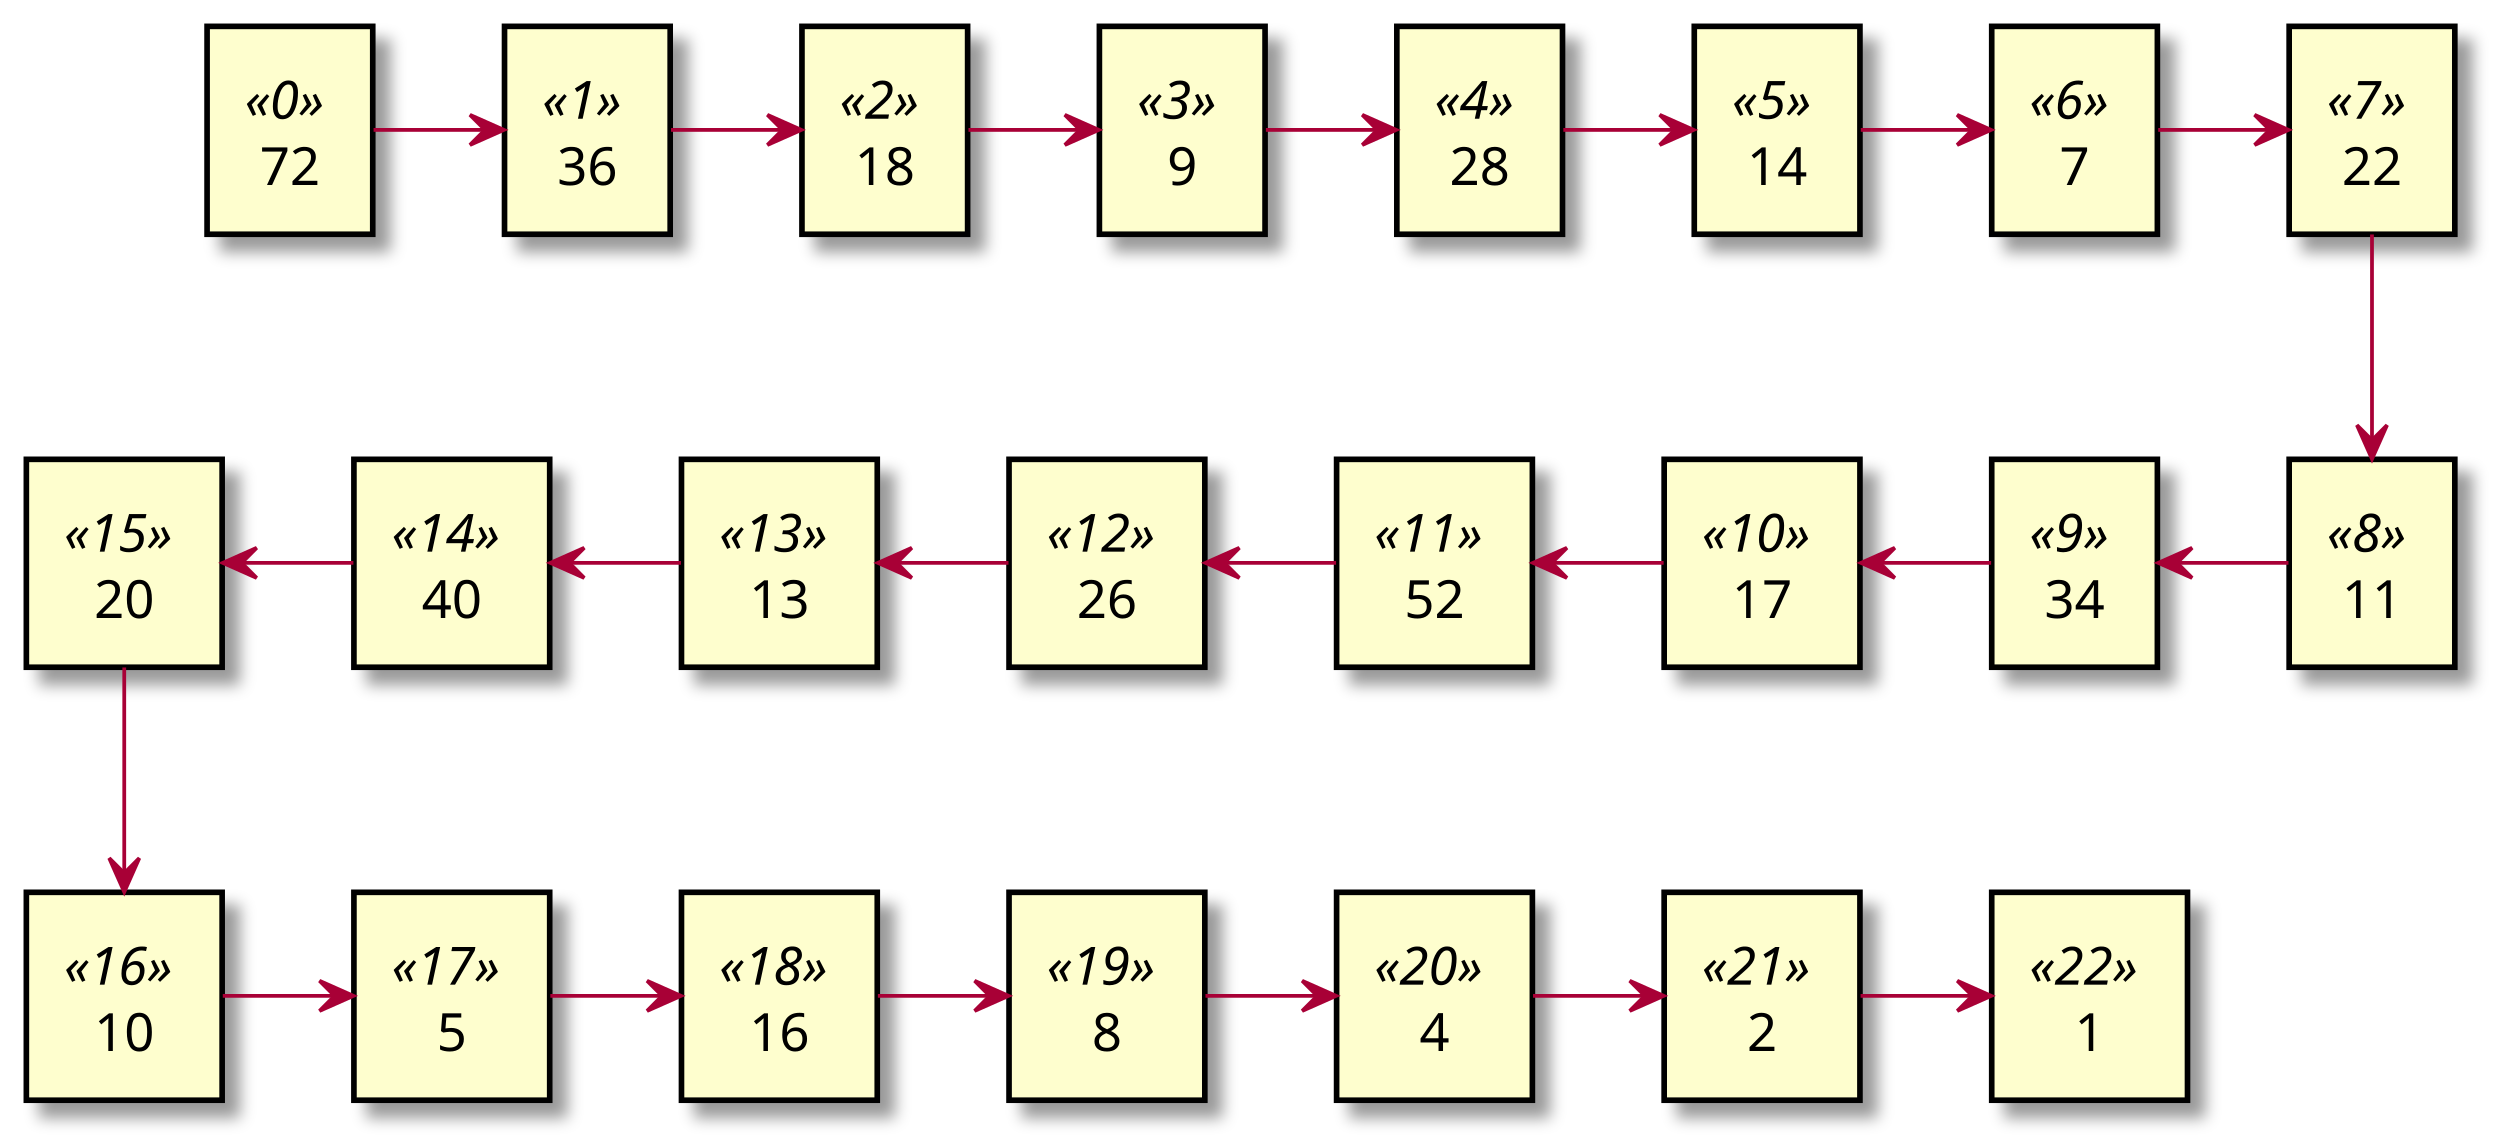
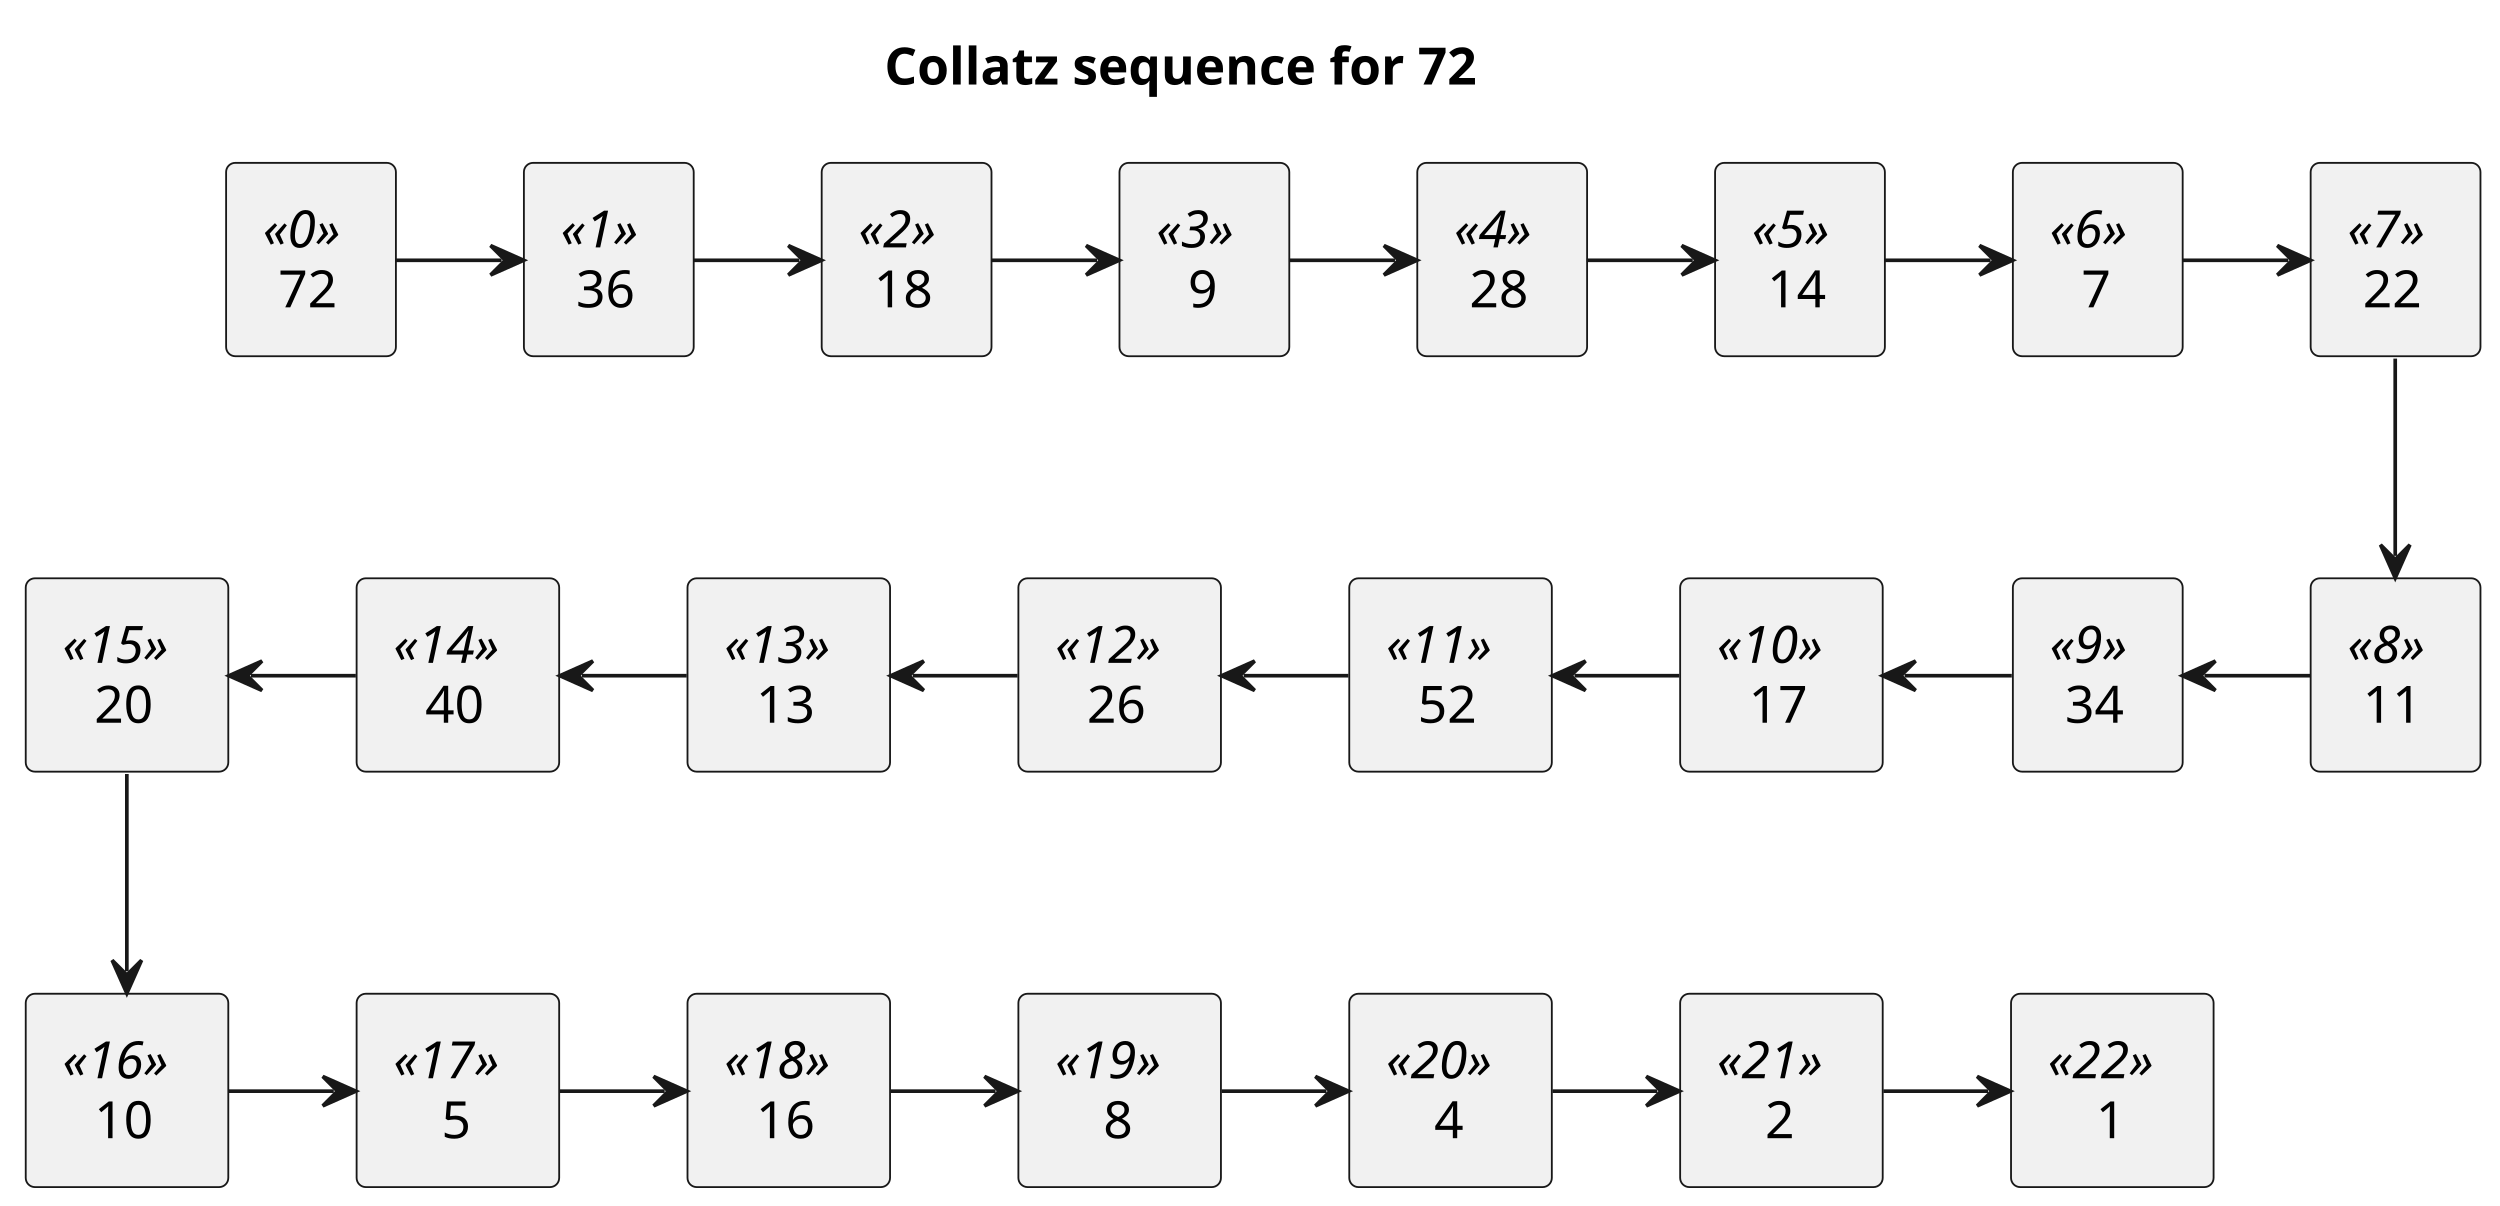
- <svg xmlns="http://www.w3.org/2000/svg" contentScriptType="application/ecmascript" contentStyleType="text/css" height="304px" preserveAspectRatio="none" style="width:664px;height:304px;background:#FFFFFF;" version="1.1" viewBox="0 0 664 304" width="664px" zoomAndPan="magnify">
-   <defs>
-     <filter height="300%" id="f8ib0x39ztjgq" width="300%" x="-1" y="-1">
-       <feGaussianBlur result="blurOut" stdDeviation="2.0" />
-       <feColorMatrix in="blurOut" result="blurOut2" type="matrix" values="0 0 0 0 0 0 0 0 0 0 0 0 0 0 0 0 0 0 .4 0" />
-       <feOffset dx="4.0" dy="4.0" in="blurOut2" result="blurOut3" />
-       <feBlend in="SourceGraphic" in2="blurOut3" mode="normal" />
-     </filter>
-   </defs>
+ <svg xmlns="http://www.w3.org/2000/svg" contentStyleType="text/css" height="328px" preserveAspectRatio="none" style="width:680px;height:328px;background:#FFFFFF;" version="1.1" viewBox="0 0 680 328" width="680px" zoomAndPan="magnify">
+   <defs />
  <g>
-     <rect fill="#FEFECE" filter="url(#f8ib0x39ztjgq)" height="55.219" style="stroke:#000000;stroke-width:1.5;" width="44" x="55" y="7" />
-     <text fill="#000000" font-family="sans-serif" font-size="14" font-style="italic" lengthAdjust="spacing" textLength="24" x="65" y="31.533">«0»</text>
-     <text fill="#000000" font-family="sans-serif" font-size="14" lengthAdjust="spacing" textLength="16" x="69" y="49.143">72</text>
-     <rect fill="#FEFECE" filter="url(#f8ib0x39ztjgq)" height="55.219" style="stroke:#000000;stroke-width:1.5;" width="44" x="134" y="7" />
-     <text fill="#000000" font-family="sans-serif" font-size="14" font-style="italic" lengthAdjust="spacing" textLength="24" x="144" y="31.533">«1»</text>
-     <text fill="#000000" font-family="sans-serif" font-size="14" lengthAdjust="spacing" textLength="16" x="148" y="49.143">36</text>
-     <rect fill="#FEFECE" filter="url(#f8ib0x39ztjgq)" height="55.219" style="stroke:#000000;stroke-width:1.5;" width="44" x="213" y="7" />
-     <text fill="#000000" font-family="sans-serif" font-size="14" font-style="italic" lengthAdjust="spacing" textLength="24" x="223" y="31.533">«2»</text>
-     <text fill="#000000" font-family="sans-serif" font-size="14" lengthAdjust="spacing" textLength="16" x="227" y="49.143">18</text>
-     <rect fill="#FEFECE" filter="url(#f8ib0x39ztjgq)" height="55.219" style="stroke:#000000;stroke-width:1.5;" width="44" x="292" y="7" />
-     <text fill="#000000" font-family="sans-serif" font-size="14" font-style="italic" lengthAdjust="spacing" textLength="24" x="302" y="31.533">«3»</text>
-     <text fill="#000000" font-family="sans-serif" font-size="14" lengthAdjust="spacing" textLength="8" x="310" y="49.143">9</text>
-     <rect fill="#FEFECE" filter="url(#f8ib0x39ztjgq)" height="55.219" style="stroke:#000000;stroke-width:1.5;" width="44" x="371" y="7" />
-     <text fill="#000000" font-family="sans-serif" font-size="14" font-style="italic" lengthAdjust="spacing" textLength="24" x="381" y="31.533">«4»</text>
-     <text fill="#000000" font-family="sans-serif" font-size="14" lengthAdjust="spacing" textLength="16" x="385" y="49.143">28</text>
-     <rect fill="#FEFECE" filter="url(#f8ib0x39ztjgq)" height="55.219" style="stroke:#000000;stroke-width:1.5;" width="44" x="450" y="7" />
-     <text fill="#000000" font-family="sans-serif" font-size="14" font-style="italic" lengthAdjust="spacing" textLength="24" x="460" y="31.533">«5»</text>
-     <text fill="#000000" font-family="sans-serif" font-size="14" lengthAdjust="spacing" textLength="16" x="464" y="49.143">14</text>
-     <rect fill="#FEFECE" filter="url(#f8ib0x39ztjgq)" height="55.219" style="stroke:#000000;stroke-width:1.5;" width="44" x="529" y="7" />
-     <text fill="#000000" font-family="sans-serif" font-size="14" font-style="italic" lengthAdjust="spacing" textLength="24" x="539" y="31.533">«6»</text>
-     <text fill="#000000" font-family="sans-serif" font-size="14" lengthAdjust="spacing" textLength="8" x="547" y="49.143">7</text>
-     <rect fill="#FEFECE" filter="url(#f8ib0x39ztjgq)" height="55.219" style="stroke:#000000;stroke-width:1.5;" width="44" x="608" y="7" />
-     <text fill="#000000" font-family="sans-serif" font-size="14" font-style="italic" lengthAdjust="spacing" textLength="24" x="618" y="31.533">«7»</text>
-     <text fill="#000000" font-family="sans-serif" font-size="14" lengthAdjust="spacing" textLength="16" x="622" y="49.143">22</text>
-     <rect fill="#FEFECE" filter="url(#f8ib0x39ztjgq)" height="55.219" style="stroke:#000000;stroke-width:1.5;" width="44" x="608" y="122" />
-     <text fill="#000000" font-family="sans-serif" font-size="14" font-style="italic" lengthAdjust="spacing" textLength="24" x="618" y="146.533">«8»</text>
-     <text fill="#000000" font-family="sans-serif" font-size="14" lengthAdjust="spacing" textLength="16" x="622" y="164.143">11</text>
-     <rect fill="#FEFECE" filter="url(#f8ib0x39ztjgq)" height="55.219" style="stroke:#000000;stroke-width:1.5;" width="44" x="529" y="122" />
-     <text fill="#000000" font-family="sans-serif" font-size="14" font-style="italic" lengthAdjust="spacing" textLength="24" x="539" y="146.533">«9»</text>
-     <text fill="#000000" font-family="sans-serif" font-size="14" lengthAdjust="spacing" textLength="16" x="543" y="164.143">34</text>
-     <rect fill="#FEFECE" filter="url(#f8ib0x39ztjgq)" height="55.219" style="stroke:#000000;stroke-width:1.5;" width="52" x="442" y="122" />
-     <text fill="#000000" font-family="sans-serif" font-size="14" font-style="italic" lengthAdjust="spacing" textLength="32" x="452" y="146.533">«10»</text>
-     <text fill="#000000" font-family="sans-serif" font-size="14" lengthAdjust="spacing" textLength="16" x="460" y="164.143">17</text>
-     <rect fill="#FEFECE" filter="url(#f8ib0x39ztjgq)" height="55.219" style="stroke:#000000;stroke-width:1.5;" width="52" x="355" y="122" />
-     <text fill="#000000" font-family="sans-serif" font-size="14" font-style="italic" lengthAdjust="spacing" textLength="32" x="365" y="146.533">«11»</text>
-     <text fill="#000000" font-family="sans-serif" font-size="14" lengthAdjust="spacing" textLength="16" x="373" y="164.143">52</text>
-     <rect fill="#FEFECE" filter="url(#f8ib0x39ztjgq)" height="55.219" style="stroke:#000000;stroke-width:1.5;" width="52" x="268" y="122" />
-     <text fill="#000000" font-family="sans-serif" font-size="14" font-style="italic" lengthAdjust="spacing" textLength="32" x="278" y="146.533">«12»</text>
-     <text fill="#000000" font-family="sans-serif" font-size="14" lengthAdjust="spacing" textLength="16" x="286" y="164.143">26</text>
-     <rect fill="#FEFECE" filter="url(#f8ib0x39ztjgq)" height="55.219" style="stroke:#000000;stroke-width:1.5;" width="52" x="181" y="122" />
-     <text fill="#000000" font-family="sans-serif" font-size="14" font-style="italic" lengthAdjust="spacing" textLength="32" x="191" y="146.533">«13»</text>
-     <text fill="#000000" font-family="sans-serif" font-size="14" lengthAdjust="spacing" textLength="16" x="199" y="164.143">13</text>
-     <rect fill="#FEFECE" filter="url(#f8ib0x39ztjgq)" height="55.219" style="stroke:#000000;stroke-width:1.5;" width="52" x="94" y="122" />
-     <text fill="#000000" font-family="sans-serif" font-size="14" font-style="italic" lengthAdjust="spacing" textLength="32" x="104" y="146.533">«14»</text>
-     <text fill="#000000" font-family="sans-serif" font-size="14" lengthAdjust="spacing" textLength="16" x="112" y="164.143">40</text>
-     <rect fill="#FEFECE" filter="url(#f8ib0x39ztjgq)" height="55.219" style="stroke:#000000;stroke-width:1.5;" width="52" x="7" y="122" />
-     <text fill="#000000" font-family="sans-serif" font-size="14" font-style="italic" lengthAdjust="spacing" textLength="32" x="17" y="146.533">«15»</text>
-     <text fill="#000000" font-family="sans-serif" font-size="14" lengthAdjust="spacing" textLength="16" x="25" y="164.143">20</text>
-     <rect fill="#FEFECE" filter="url(#f8ib0x39ztjgq)" height="55.219" style="stroke:#000000;stroke-width:1.5;" width="52" x="7" y="237" />
-     <text fill="#000000" font-family="sans-serif" font-size="14" font-style="italic" lengthAdjust="spacing" textLength="32" x="17" y="261.533">«16»</text>
-     <text fill="#000000" font-family="sans-serif" font-size="14" lengthAdjust="spacing" textLength="16" x="25" y="279.143">10</text>
-     <rect fill="#FEFECE" filter="url(#f8ib0x39ztjgq)" height="55.219" style="stroke:#000000;stroke-width:1.5;" width="52" x="94" y="237" />
-     <text fill="#000000" font-family="sans-serif" font-size="14" font-style="italic" lengthAdjust="spacing" textLength="32" x="104" y="261.533">«17»</text>
-     <text fill="#000000" font-family="sans-serif" font-size="14" lengthAdjust="spacing" textLength="8" x="116" y="279.143">5</text>
-     <rect fill="#FEFECE" filter="url(#f8ib0x39ztjgq)" height="55.219" style="stroke:#000000;stroke-width:1.5;" width="52" x="181" y="237" />
-     <text fill="#000000" font-family="sans-serif" font-size="14" font-style="italic" lengthAdjust="spacing" textLength="32" x="191" y="261.533">«18»</text>
-     <text fill="#000000" font-family="sans-serif" font-size="14" lengthAdjust="spacing" textLength="16" x="199" y="279.143">16</text>
-     <rect fill="#FEFECE" filter="url(#f8ib0x39ztjgq)" height="55.219" style="stroke:#000000;stroke-width:1.5;" width="52" x="268" y="237" />
-     <text fill="#000000" font-family="sans-serif" font-size="14" font-style="italic" lengthAdjust="spacing" textLength="32" x="278" y="261.533">«19»</text>
-     <text fill="#000000" font-family="sans-serif" font-size="14" lengthAdjust="spacing" textLength="8" x="290" y="279.143">8</text>
-     <rect fill="#FEFECE" filter="url(#f8ib0x39ztjgq)" height="55.219" style="stroke:#000000;stroke-width:1.5;" width="52" x="355" y="237" />
-     <text fill="#000000" font-family="sans-serif" font-size="14" font-style="italic" lengthAdjust="spacing" textLength="32" x="365" y="261.533">«20»</text>
-     <text fill="#000000" font-family="sans-serif" font-size="14" lengthAdjust="spacing" textLength="8" x="377" y="279.143">4</text>
-     <rect fill="#FEFECE" filter="url(#f8ib0x39ztjgq)" height="55.219" style="stroke:#000000;stroke-width:1.5;" width="52" x="442" y="237" />
-     <text fill="#000000" font-family="sans-serif" font-size="14" font-style="italic" lengthAdjust="spacing" textLength="32" x="452" y="261.533">«21»</text>
-     <text fill="#000000" font-family="sans-serif" font-size="14" lengthAdjust="spacing" textLength="8" x="464" y="279.143">2</text>
-     <rect fill="#FEFECE" filter="url(#f8ib0x39ztjgq)" height="55.219" style="stroke:#000000;stroke-width:1.5;" width="52" x="529" y="237" />
-     <text fill="#000000" font-family="sans-serif" font-size="14" font-style="italic" lengthAdjust="spacing" textLength="32" x="539" y="261.533">«22»</text>
-     <text fill="#000000" font-family="sans-serif" font-size="14" lengthAdjust="spacing" textLength="8" x="551" y="279.143">1</text>
-     <path d="M99.22,34.5 C109.04,34.5 118.86,34.5 128.68,34.5 " fill="none" id="72-to-36" style="stroke:#A80036;stroke-width:1.0;" />
-     <polygon fill="#A80036" points="133.82,34.5,124.82,30.5,128.82,34.5,124.82,38.5,133.82,34.5" style="stroke:#A80036;stroke-width:1.0;" />
-     <path d="M178.22,34.5 C188.04,34.5 197.86,34.5 207.68,34.5 " fill="none" id="36-to-18" style="stroke:#A80036;stroke-width:1.0;" />
-     <polygon fill="#A80036" points="212.82,34.5,203.82,30.5,207.82,34.5,203.82,38.5,212.82,34.5" style="stroke:#A80036;stroke-width:1.0;" />
-     <path d="M257.22,34.5 C267.04,34.5 276.86,34.5 286.68,34.5 " fill="none" id="18-to-9" style="stroke:#A80036;stroke-width:1.0;" />
-     <polygon fill="#A80036" points="291.82,34.5,282.82,30.5,286.82,34.5,282.82,38.5,291.82,34.5" style="stroke:#A80036;stroke-width:1.0;" />
-     <path d="M336.22,34.5 C346.04,34.5 355.86,34.5 365.68,34.5 " fill="none" id="9-to-28" style="stroke:#A80036;stroke-width:1.0;" />
-     <polygon fill="#A80036" points="370.82,34.5,361.82,30.5,365.82,34.5,361.82,38.5,370.82,34.5" style="stroke:#A80036;stroke-width:1.0;" />
-     <path d="M415.22,34.5 C425.04,34.5 434.86,34.5 444.68,34.5 " fill="none" id="28-to-14" style="stroke:#A80036;stroke-width:1.0;" />
-     <polygon fill="#A80036" points="449.82,34.5,440.82,30.5,444.82,34.5,440.82,38.5,449.82,34.5" style="stroke:#A80036;stroke-width:1.0;" />
-     <path d="M494.22,34.5 C504.04,34.5 513.86,34.5 523.68,34.5 " fill="none" id="14-to-7" style="stroke:#A80036;stroke-width:1.0;" />
-     <polygon fill="#A80036" points="528.82,34.5,519.82,30.5,523.82,34.5,519.82,38.5,528.82,34.5" style="stroke:#A80036;stroke-width:1.0;" />
-     <path d="M573.22,34.5 C583.04,34.5 592.86,34.5 602.68,34.5 " fill="none" id="7-to-22" style="stroke:#A80036;stroke-width:1.0;" />
-     <polygon fill="#A80036" points="607.82,34.5,598.82,30.5,602.82,34.5,598.82,38.5,607.82,34.5" style="stroke:#A80036;stroke-width:1.0;" />
-     <path d="M630,62.28 C630,78.6 630,99.56 630,116.72 " fill="none" id="22-to-11" style="stroke:#A80036;stroke-width:1.0;" />
-     <polygon fill="#A80036" points="630,121.91,634,112.91,630,116.91,626,112.91,630,121.91" style="stroke:#A80036;stroke-width:1.0;" />
-     <path d="M578.35,149.5 C588.18,149.5 598,149.5 607.82,149.5 " fill="none" id="34-backto-11" style="stroke:#A80036;stroke-width:1.0;" />
-     <polygon fill="#A80036" points="573.22,149.5,582.22,153.5,578.22,149.5,582.22,145.5,573.22,149.5" style="stroke:#A80036;stroke-width:1.0;" />
-     <path d="M499.39,149.5 C509.21,149.5 519.02,149.5 528.84,149.5 " fill="none" id="17-backto-34" style="stroke:#A80036;stroke-width:1.0;" />
-     <polygon fill="#A80036" points="494.26,149.5,503.26,153.5,499.26,149.5,503.26,145.5,494.26,149.5" style="stroke:#A80036;stroke-width:1.0;" />
-     <path d="M412.32,149.5 C422.17,149.5 432.01,149.5 441.86,149.5 " fill="none" id="52-backto-17" style="stroke:#A80036;stroke-width:1.0;" />
-     <polygon fill="#A80036" points="407.17,149.5,416.17,153.5,412.17,149.5,416.17,145.5,407.17,149.5" style="stroke:#A80036;stroke-width:1.0;" />
-     <path d="M325.32,149.5 C335.17,149.5 345.01,149.5 354.86,149.5 " fill="none" id="26-backto-52" style="stroke:#A80036;stroke-width:1.0;" />
-     <polygon fill="#A80036" points="320.17,149.5,329.17,153.5,325.17,149.5,329.17,145.5,320.17,149.5" style="stroke:#A80036;stroke-width:1.0;" />
-     <path d="M238.32,149.5 C248.17,149.5 258.01,149.5 267.86,149.5 " fill="none" id="13-backto-26" style="stroke:#A80036;stroke-width:1.0;" />
-     <polygon fill="#A80036" points="233.17,149.5,242.17,153.5,238.17,149.5,242.17,145.5,233.17,149.5" style="stroke:#A80036;stroke-width:1.0;" />
-     <path d="M151.32,149.5 C161.17,149.5 171.01,149.5 180.86,149.5 " fill="none" id="40-backto-13" style="stroke:#A80036;stroke-width:1.0;" />
-     <polygon fill="#A80036" points="146.17,149.5,155.17,153.5,151.17,149.5,155.17,145.5,146.17,149.5" style="stroke:#A80036;stroke-width:1.0;" />
-     <path d="M64.32,149.5 C74.17,149.5 84.01,149.5 93.86,149.5 " fill="none" id="20-backto-40" style="stroke:#A80036;stroke-width:1.0;" />
-     <polygon fill="#A80036" points="59.17,149.5,68.17,153.5,64.17,149.5,68.17,145.5,59.17,149.5" style="stroke:#A80036;stroke-width:1.0;" />
-     <path d="M33,177.28 C33,193.6 33,214.56 33,231.72 " fill="none" id="20-to-10" style="stroke:#A80036;stroke-width:1.0;" />
-     <polygon fill="#A80036" points="33,236.91,37,227.91,33,231.91,29,227.91,33,236.91" style="stroke:#A80036;stroke-width:1.0;" />
-     <path d="M59.17,264.5 C69.02,264.5 78.86,264.5 88.71,264.5 " fill="none" id="10-to-5" style="stroke:#A80036;stroke-width:1.0;" />
-     <polygon fill="#A80036" points="93.86,264.5,84.86,260.5,88.86,264.5,84.86,268.5,93.86,264.5" style="stroke:#A80036;stroke-width:1.0;" />
-     <path d="M146.17,264.5 C156.02,264.5 165.86,264.5 175.71,264.5 " fill="none" id="5-to-16" style="stroke:#A80036;stroke-width:1.0;" />
-     <polygon fill="#A80036" points="180.86,264.5,171.86,260.5,175.86,264.5,171.86,268.5,180.86,264.5" style="stroke:#A80036;stroke-width:1.0;" />
-     <path d="M233.17,264.5 C243.02,264.5 252.86,264.5 262.71,264.5 " fill="none" id="16-to-8" style="stroke:#A80036;stroke-width:1.0;" />
-     <polygon fill="#A80036" points="267.86,264.5,258.86,260.5,262.86,264.5,258.86,268.5,267.86,264.5" style="stroke:#A80036;stroke-width:1.0;" />
-     <path d="M320.17,264.5 C330.02,264.5 339.86,264.5 349.71,264.5 " fill="none" id="8-to-4" style="stroke:#A80036;stroke-width:1.0;" />
-     <polygon fill="#A80036" points="354.86,264.5,345.86,260.5,349.86,264.5,345.86,268.5,354.86,264.5" style="stroke:#A80036;stroke-width:1.0;" />
-     <path d="M407.17,264.5 C417.02,264.5 426.86,264.5 436.71,264.5 " fill="none" id="4-to-2" style="stroke:#A80036;stroke-width:1.0;" />
-     <polygon fill="#A80036" points="441.86,264.5,432.86,260.5,436.86,264.5,432.86,268.5,441.86,264.5" style="stroke:#A80036;stroke-width:1.0;" />
-     <path d="M494.17,264.5 C504.02,264.5 513.86,264.5 523.71,264.5 " fill="none" id="2-to-1" style="stroke:#A80036;stroke-width:1.0;" />
-     <polygon fill="#A80036" points="528.86,264.5,519.86,260.5,523.86,264.5,519.86,268.5,528.86,264.5" style="stroke:#A80036;stroke-width:1.0;" />
+     <text fill="#000000" font-family="sans-serif" font-size="14" font-weight="bold" lengthAdjust="spacing" textLength="185.568" x="240.56" y="22.995">Collatz sequence for 72</text>
+     <g id="elem_72">
+       <rect fill="#F1F1F1" height="52.594" rx="2.5" ry="2.5" style="stroke:#181818;stroke-width:0.5;" width="46.188" x="61.5" y="44.297" />
+       <text fill="#000000" font-family="sans-serif" font-size="14" font-style="italic" lengthAdjust="spacing" textLength="26.189" x="71.5" y="67.292">«0»</text>
+       <text fill="#000000" font-family="sans-serif" font-size="14" lengthAdjust="spacing" textLength="17.814" x="75.687" y="83.589">72</text>
+     </g>
+     <g id="elem_36">
+       <rect fill="#F1F1F1" height="52.594" rx="2.5" ry="2.5" style="stroke:#181818;stroke-width:0.5;" width="46.188" x="142.5" y="44.297" />
+       <text fill="#000000" font-family="sans-serif" font-size="14" font-style="italic" lengthAdjust="spacing" textLength="26.189" x="152.5" y="67.292">«1»</text>
+       <text fill="#000000" font-family="sans-serif" font-size="14" lengthAdjust="spacing" textLength="17.814" x="156.687" y="83.589">36</text>
+     </g>
+     <g id="elem_18">
+       <rect fill="#F1F1F1" height="52.594" rx="2.5" ry="2.5" style="stroke:#181818;stroke-width:0.5;" width="46.188" x="223.5" y="44.297" />
+       <text fill="#000000" font-family="sans-serif" font-size="14" font-style="italic" lengthAdjust="spacing" textLength="26.189" x="233.5" y="67.292">«2»</text>
+       <text fill="#000000" font-family="sans-serif" font-size="14" lengthAdjust="spacing" textLength="17.814" x="237.687" y="83.589">18</text>
+     </g>
+     <g id="elem_9">
+       <rect fill="#F1F1F1" height="52.594" rx="2.5" ry="2.5" style="stroke:#181818;stroke-width:0.5;" width="46.188" x="304.5" y="44.297" />
+       <text fill="#000000" font-family="sans-serif" font-size="14" font-style="italic" lengthAdjust="spacing" textLength="26.189" x="314.5" y="67.292">«3»</text>
+       <text fill="#000000" font-family="sans-serif" font-size="14" lengthAdjust="spacing" textLength="8.907" x="323.141" y="83.589">9</text>
+     </g>
+     <g id="elem_28">
+       <rect fill="#F1F1F1" height="52.594" rx="2.5" ry="2.5" style="stroke:#181818;stroke-width:0.5;" width="46.188" x="385.5" y="44.297" />
+       <text fill="#000000" font-family="sans-serif" font-size="14" font-style="italic" lengthAdjust="spacing" textLength="26.189" x="395.5" y="67.292">«4»</text>
+       <text fill="#000000" font-family="sans-serif" font-size="14" lengthAdjust="spacing" textLength="17.814" x="399.687" y="83.589">28</text>
+     </g>
+     <g id="elem_14">
+       <rect fill="#F1F1F1" height="52.594" rx="2.5" ry="2.5" style="stroke:#181818;stroke-width:0.5;" width="46.188" x="466.5" y="44.297" />
+       <text fill="#000000" font-family="sans-serif" font-size="14" font-style="italic" lengthAdjust="spacing" textLength="26.189" x="476.5" y="67.292">«5»</text>
+       <text fill="#000000" font-family="sans-serif" font-size="14" lengthAdjust="spacing" textLength="17.814" x="480.687" y="83.589">14</text>
+     </g>
+     <g id="elem_7">
+       <rect fill="#F1F1F1" height="52.594" rx="2.5" ry="2.5" style="stroke:#181818;stroke-width:0.5;" width="46.188" x="547.5" y="44.297" />
+       <text fill="#000000" font-family="sans-serif" font-size="14" font-style="italic" lengthAdjust="spacing" textLength="26.189" x="557.5" y="67.292">«6»</text>
+       <text fill="#000000" font-family="sans-serif" font-size="14" lengthAdjust="spacing" textLength="8.907" x="566.141" y="83.589">7</text>
+     </g>
+     <g id="elem_22">
+       <rect fill="#F1F1F1" height="52.594" rx="2.5" ry="2.5" style="stroke:#181818;stroke-width:0.5;" width="46.188" x="628.5" y="44.297" />
+       <text fill="#000000" font-family="sans-serif" font-size="14" font-style="italic" lengthAdjust="spacing" textLength="26.189" x="638.5" y="67.292">«7»</text>
+       <text fill="#000000" font-family="sans-serif" font-size="14" lengthAdjust="spacing" textLength="17.814" x="642.687" y="83.589">22</text>
+     </g>
+     <g id="elem_11">
+       <rect fill="#F1F1F1" height="52.594" rx="2.5" ry="2.5" style="stroke:#181818;stroke-width:0.5;" width="46.188" x="628.5" y="157.297" />
+       <text fill="#000000" font-family="sans-serif" font-size="14" font-style="italic" lengthAdjust="spacing" textLength="26.189" x="638.5" y="180.292">«8»</text>
+       <text fill="#000000" font-family="sans-serif" font-size="14" lengthAdjust="spacing" textLength="17.814" x="642.687" y="196.589">11</text>
+     </g>
+     <g id="elem_34">
+       <rect fill="#F1F1F1" height="52.594" rx="2.5" ry="2.5" style="stroke:#181818;stroke-width:0.5;" width="46.188" x="547.5" y="157.297" />
+       <text fill="#000000" font-family="sans-serif" font-size="14" font-style="italic" lengthAdjust="spacing" textLength="26.189" x="557.5" y="180.292">«9»</text>
+       <text fill="#000000" font-family="sans-serif" font-size="14" lengthAdjust="spacing" textLength="17.814" x="561.687" y="196.589">34</text>
+     </g>
+     <g id="elem_17">
+       <rect fill="#F1F1F1" height="52.594" rx="2.5" ry="2.5" style="stroke:#181818;stroke-width:0.5;" width="55.096" x="457" y="157.297" />
+       <text fill="#000000" font-family="sans-serif" font-size="14" font-style="italic" lengthAdjust="spacing" textLength="35.096" x="467" y="180.292">«10»</text>
+       <text fill="#000000" font-family="sans-serif" font-size="14" lengthAdjust="spacing" textLength="17.814" x="475.641" y="196.589">17</text>
+     </g>
+     <g id="elem_52">
+       <rect fill="#F1F1F1" height="52.594" rx="2.5" ry="2.5" style="stroke:#181818;stroke-width:0.5;" width="55.096" x="367" y="157.297" />
+       <text fill="#000000" font-family="sans-serif" font-size="14" font-style="italic" lengthAdjust="spacing" textLength="35.096" x="377" y="180.292">«11»</text>
+       <text fill="#000000" font-family="sans-serif" font-size="14" lengthAdjust="spacing" textLength="17.814" x="385.641" y="196.589">52</text>
+     </g>
+     <g id="elem_26">
+       <rect fill="#F1F1F1" height="52.594" rx="2.5" ry="2.5" style="stroke:#181818;stroke-width:0.5;" width="55.096" x="277" y="157.297" />
+       <text fill="#000000" font-family="sans-serif" font-size="14" font-style="italic" lengthAdjust="spacing" textLength="35.096" x="287" y="180.292">«12»</text>
+       <text fill="#000000" font-family="sans-serif" font-size="14" lengthAdjust="spacing" textLength="17.814" x="295.641" y="196.589">26</text>
+     </g>
+     <g id="elem_13">
+       <rect fill="#F1F1F1" height="52.594" rx="2.5" ry="2.5" style="stroke:#181818;stroke-width:0.5;" width="55.096" x="187" y="157.297" />
+       <text fill="#000000" font-family="sans-serif" font-size="14" font-style="italic" lengthAdjust="spacing" textLength="35.096" x="197" y="180.292">«13»</text>
+       <text fill="#000000" font-family="sans-serif" font-size="14" lengthAdjust="spacing" textLength="17.814" x="205.641" y="196.589">13</text>
+     </g>
+     <g id="elem_40">
+       <rect fill="#F1F1F1" height="52.594" rx="2.5" ry="2.5" style="stroke:#181818;stroke-width:0.5;" width="55.096" x="97" y="157.297" />
+       <text fill="#000000" font-family="sans-serif" font-size="14" font-style="italic" lengthAdjust="spacing" textLength="35.096" x="107" y="180.292">«14»</text>
+       <text fill="#000000" font-family="sans-serif" font-size="14" lengthAdjust="spacing" textLength="17.814" x="115.641" y="196.589">40</text>
+     </g>
+     <g id="elem_20">
+       <rect fill="#F1F1F1" height="52.594" rx="2.5" ry="2.5" style="stroke:#181818;stroke-width:0.5;" width="55.096" x="7" y="157.297" />
+       <text fill="#000000" font-family="sans-serif" font-size="14" font-style="italic" lengthAdjust="spacing" textLength="35.096" x="17" y="180.292">«15»</text>
+       <text fill="#000000" font-family="sans-serif" font-size="14" lengthAdjust="spacing" textLength="17.814" x="25.641" y="196.589">20</text>
+     </g>
+     <g id="elem_10">
+       <rect fill="#F1F1F1" height="52.594" rx="2.5" ry="2.5" style="stroke:#181818;stroke-width:0.5;" width="55.096" x="7" y="270.297" />
+       <text fill="#000000" font-family="sans-serif" font-size="14" font-style="italic" lengthAdjust="spacing" textLength="35.096" x="17" y="293.292">«16»</text>
+       <text fill="#000000" font-family="sans-serif" font-size="14" lengthAdjust="spacing" textLength="17.814" x="25.641" y="309.589">10</text>
+     </g>
+     <g id="elem_5">
+       <rect fill="#F1F1F1" height="52.594" rx="2.5" ry="2.5" style="stroke:#181818;stroke-width:0.5;" width="55.096" x="97" y="270.297" />
+       <text fill="#000000" font-family="sans-serif" font-size="14" font-style="italic" lengthAdjust="spacing" textLength="35.096" x="107" y="293.292">«17»</text>
+       <text fill="#000000" font-family="sans-serif" font-size="14" lengthAdjust="spacing" textLength="8.907" x="120.094" y="309.589">5</text>
+     </g>
+     <g id="elem_16">
+       <rect fill="#F1F1F1" height="52.594" rx="2.5" ry="2.5" style="stroke:#181818;stroke-width:0.5;" width="55.096" x="187" y="270.297" />
+       <text fill="#000000" font-family="sans-serif" font-size="14" font-style="italic" lengthAdjust="spacing" textLength="35.096" x="197" y="293.292">«18»</text>
+       <text fill="#000000" font-family="sans-serif" font-size="14" lengthAdjust="spacing" textLength="17.814" x="205.641" y="309.589">16</text>
+     </g>
+     <g id="elem_8">
+       <rect fill="#F1F1F1" height="52.594" rx="2.5" ry="2.5" style="stroke:#181818;stroke-width:0.5;" width="55.096" x="277" y="270.297" />
+       <text fill="#000000" font-family="sans-serif" font-size="14" font-style="italic" lengthAdjust="spacing" textLength="35.096" x="287" y="293.292">«19»</text>
+       <text fill="#000000" font-family="sans-serif" font-size="14" lengthAdjust="spacing" textLength="8.907" x="300.094" y="309.589">8</text>
+     </g>
+     <g id="elem_4">
+       <rect fill="#F1F1F1" height="52.594" rx="2.5" ry="2.5" style="stroke:#181818;stroke-width:0.5;" width="55.096" x="367" y="270.297" />
+       <text fill="#000000" font-family="sans-serif" font-size="14" font-style="italic" lengthAdjust="spacing" textLength="35.096" x="377" y="293.292">«20»</text>
+       <text fill="#000000" font-family="sans-serif" font-size="14" lengthAdjust="spacing" textLength="8.907" x="390.094" y="309.589">4</text>
+     </g>
+     <g id="elem_2">
+       <rect fill="#F1F1F1" height="52.594" rx="2.5" ry="2.5" style="stroke:#181818;stroke-width:0.5;" width="55.096" x="457" y="270.297" />
+       <text fill="#000000" font-family="sans-serif" font-size="14" font-style="italic" lengthAdjust="spacing" textLength="35.096" x="467" y="293.292">«21»</text>
+       <text fill="#000000" font-family="sans-serif" font-size="14" lengthAdjust="spacing" textLength="8.907" x="480.094" y="309.589">2</text>
+     </g>
+     <g id="elem_1">
+       <rect fill="#F1F1F1" height="52.594" rx="2.5" ry="2.5" style="stroke:#181818;stroke-width:0.5;" width="55.096" x="547" y="270.297" />
+       <text fill="#000000" font-family="sans-serif" font-size="14" font-style="italic" lengthAdjust="spacing" textLength="35.096" x="557" y="293.292">«22»</text>
+       <text fill="#000000" font-family="sans-serif" font-size="14" lengthAdjust="spacing" textLength="8.907" x="570.094" y="309.589">1</text>
+     </g>
+     <g id="link_72_36">
+       <path d="M107.6,70.797 C119.21,70.797 124.82,70.797 136.43,70.797 " fill="none" id="72-to-36" style="stroke:#181818;stroke-width:1.0;" />
+       <polygon fill="#181818" points="142.43,70.797,133.43,66.797,137.43,70.797,133.43,74.797,142.43,70.797" style="stroke:#181818;stroke-width:1.0;" />
+     </g>
+     <g id="link_36_18">
+       <path d="M188.6,70.797 C200.21,70.797 205.82,70.797 217.43,70.797 " fill="none" id="36-to-18" style="stroke:#181818;stroke-width:1.0;" />
+       <polygon fill="#181818" points="223.43,70.797,214.43,66.797,218.43,70.797,214.43,74.797,223.43,70.797" style="stroke:#181818;stroke-width:1.0;" />
+     </g>
+     <g id="link_18_9">
+       <path d="M269.6,70.797 C281.21,70.797 286.82,70.797 298.43,70.797 " fill="none" id="18-to-9" style="stroke:#181818;stroke-width:1.0;" />
+       <polygon fill="#181818" points="304.43,70.797,295.43,66.797,299.43,70.797,295.43,74.797,304.43,70.797" style="stroke:#181818;stroke-width:1.0;" />
+     </g>
+     <g id="link_9_28">
+       <path d="M350.6,70.797 C362.21,70.797 367.82,70.797 379.43,70.797 " fill="none" id="9-to-28" style="stroke:#181818;stroke-width:1.0;" />
+       <polygon fill="#181818" points="385.43,70.797,376.43,66.797,380.43,70.797,376.43,74.797,385.43,70.797" style="stroke:#181818;stroke-width:1.0;" />
+     </g>
+     <g id="link_28_14">
+       <path d="M431.6,70.797 C443.21,70.797 448.82,70.797 460.43,70.797 " fill="none" id="28-to-14" style="stroke:#181818;stroke-width:1.0;" />
+       <polygon fill="#181818" points="466.43,70.797,457.43,66.797,461.43,70.797,457.43,74.797,466.43,70.797" style="stroke:#181818;stroke-width:1.0;" />
+     </g>
+     <g id="link_14_7">
+       <path d="M512.6,70.797 C524.21,70.797 529.82,70.797 541.43,70.797 " fill="none" id="14-to-7" style="stroke:#181818;stroke-width:1.0;" />
+       <polygon fill="#181818" points="547.43,70.797,538.43,66.797,542.43,70.797,538.43,74.797,547.43,70.797" style="stroke:#181818;stroke-width:1.0;" />
+     </g>
+     <g id="link_7_22">
+       <path d="M593.6,70.797 C605.21,70.797 610.82,70.797 622.43,70.797 " fill="none" id="7-to-22" style="stroke:#181818;stroke-width:1.0;" />
+       <polygon fill="#181818" points="628.43,70.797,619.43,66.797,623.43,70.797,619.43,74.797,628.43,70.797" style="stroke:#181818;stroke-width:1.0;" />
+     </g>
+     <g id="link_22_11">
+       <path d="M651.5,97.537 C651.5,115.477 651.5,133.287 651.5,151.187 " fill="none" id="22-to-11" style="stroke:#181818;stroke-width:1.0;" />
+       <polygon fill="#181818" points="651.5,157.187,655.5,148.187,651.5,152.187,647.5,148.187,651.5,157.187" style="stroke:#181818;stroke-width:1.0;" />
+     </g>
+     <g id="link_34_11">
+       <path d="M599.6,183.797 C611.21,183.797 616.82,183.797 628.43,183.797 " fill="none" id="34-backto-11" style="stroke:#181818;stroke-width:1.0;" />
+       <polygon fill="#181818" points="593.6,183.797,602.6,187.797,598.6,183.797,602.6,179.797,593.6,183.797" style="stroke:#181818;stroke-width:1.0;" />
+     </g>
+     <g id="link_17_34">
+       <path d="M518.05,183.797 C529.77,183.797 535.49,183.797 547.21,183.797 " fill="none" id="17-backto-34" style="stroke:#181818;stroke-width:1.0;" />
+       <polygon fill="#181818" points="512.05,183.797,521.05,187.797,517.05,183.797,521.05,179.797,512.05,183.797" style="stroke:#181818;stroke-width:1.0;" />
+     </g>
+     <g id="link_52_17">
+       <path d="M428.27,183.797 C439.78,183.797 445.28,183.797 456.79,183.797 " fill="none" id="52-backto-17" style="stroke:#181818;stroke-width:1.0;" />
+       <polygon fill="#181818" points="422.27,183.797,431.27,187.797,427.27,183.797,431.27,179.797,422.27,183.797" style="stroke:#181818;stroke-width:1.0;" />
+     </g>
+     <g id="link_26_52">
+       <path d="M338.27,183.797 C349.78,183.797 355.28,183.797 366.79,183.797 " fill="none" id="26-backto-52" style="stroke:#181818;stroke-width:1.0;" />
+       <polygon fill="#181818" points="332.27,183.797,341.27,187.797,337.27,183.797,341.27,179.797,332.27,183.797" style="stroke:#181818;stroke-width:1.0;" />
+     </g>
+     <g id="link_13_26">
+       <path d="M248.27,183.797 C259.78,183.797 265.28,183.797 276.79,183.797 " fill="none" id="13-backto-26" style="stroke:#181818;stroke-width:1.0;" />
+       <polygon fill="#181818" points="242.27,183.797,251.27,187.797,247.27,183.797,251.27,179.797,242.27,183.797" style="stroke:#181818;stroke-width:1.0;" />
+     </g>
+     <g id="link_40_13">
+       <path d="M158.27,183.797 C169.78,183.797 175.28,183.797 186.79,183.797 " fill="none" id="40-backto-13" style="stroke:#181818;stroke-width:1.0;" />
+       <polygon fill="#181818" points="152.27,183.797,161.27,187.797,157.27,183.797,161.27,179.797,152.27,183.797" style="stroke:#181818;stroke-width:1.0;" />
+     </g>
+     <g id="link_20_40">
+       <path d="M68.27,183.797 C79.78,183.797 85.28,183.797 96.79,183.797 " fill="none" id="20-backto-40" style="stroke:#181818;stroke-width:1.0;" />
+       <polygon fill="#181818" points="62.27,183.797,71.27,187.797,67.27,183.797,71.27,179.797,62.27,183.797" style="stroke:#181818;stroke-width:1.0;" />
+     </g>
+     <g id="link_20_10">
+       <path d="M34.5,210.537 C34.5,228.477 34.5,246.287 34.5,264.187 " fill="none" id="20-to-10" style="stroke:#181818;stroke-width:1.0;" />
+       <polygon fill="#181818" points="34.5,270.187,38.5,261.187,34.5,265.187,30.5,261.187,34.5,270.187" style="stroke:#181818;stroke-width:1.0;" />
+     </g>
+     <g id="link_10_5">
+       <path d="M62.27,296.797 C73.78,296.797 79.28,296.797 90.79,296.797 " fill="none" id="10-to-5" style="stroke:#181818;stroke-width:1.0;" />
+       <polygon fill="#181818" points="96.79,296.797,87.79,292.797,91.79,296.797,87.79,300.797,96.79,296.797" style="stroke:#181818;stroke-width:1.0;" />
+     </g>
+     <g id="link_5_16">
+       <path d="M152.27,296.797 C163.78,296.797 169.28,296.797 180.79,296.797 " fill="none" id="5-to-16" style="stroke:#181818;stroke-width:1.0;" />
+       <polygon fill="#181818" points="186.79,296.797,177.79,292.797,181.79,296.797,177.79,300.797,186.79,296.797" style="stroke:#181818;stroke-width:1.0;" />
+     </g>
+     <g id="link_16_8">
+       <path d="M242.27,296.797 C253.78,296.797 259.28,296.797 270.79,296.797 " fill="none" id="16-to-8" style="stroke:#181818;stroke-width:1.0;" />
+       <polygon fill="#181818" points="276.79,296.797,267.79,292.797,271.79,296.797,267.79,300.797,276.79,296.797" style="stroke:#181818;stroke-width:1.0;" />
+     </g>
+     <g id="link_8_4">
+       <path d="M332.27,296.797 C343.78,296.797 349.28,296.797 360.79,296.797 " fill="none" id="8-to-4" style="stroke:#181818;stroke-width:1.0;" />
+       <polygon fill="#181818" points="366.79,296.797,357.79,292.797,361.79,296.797,357.79,300.797,366.79,296.797" style="stroke:#181818;stroke-width:1.0;" />
+     </g>
+     <g id="link_4_2">
+       <path d="M422.27,296.797 C433.78,296.797 439.28,296.797 450.79,296.797 " fill="none" id="4-to-2" style="stroke:#181818;stroke-width:1.0;" />
+       <polygon fill="#181818" points="456.79,296.797,447.79,292.797,451.79,296.797,447.79,300.797,456.79,296.797" style="stroke:#181818;stroke-width:1.0;" />
+     </g>
+     <g id="link_2_1">
+       <path d="M512.27,296.797 C523.78,296.797 529.28,296.797 540.79,296.797 " fill="none" id="2-to-1" style="stroke:#181818;stroke-width:1.0;" />
+       <polygon fill="#181818" points="546.79,296.797,537.79,292.797,541.79,296.797,537.79,300.797,546.79,296.797" style="stroke:#181818;stroke-width:1.0;" />
+     </g>
  </g>
</svg>
